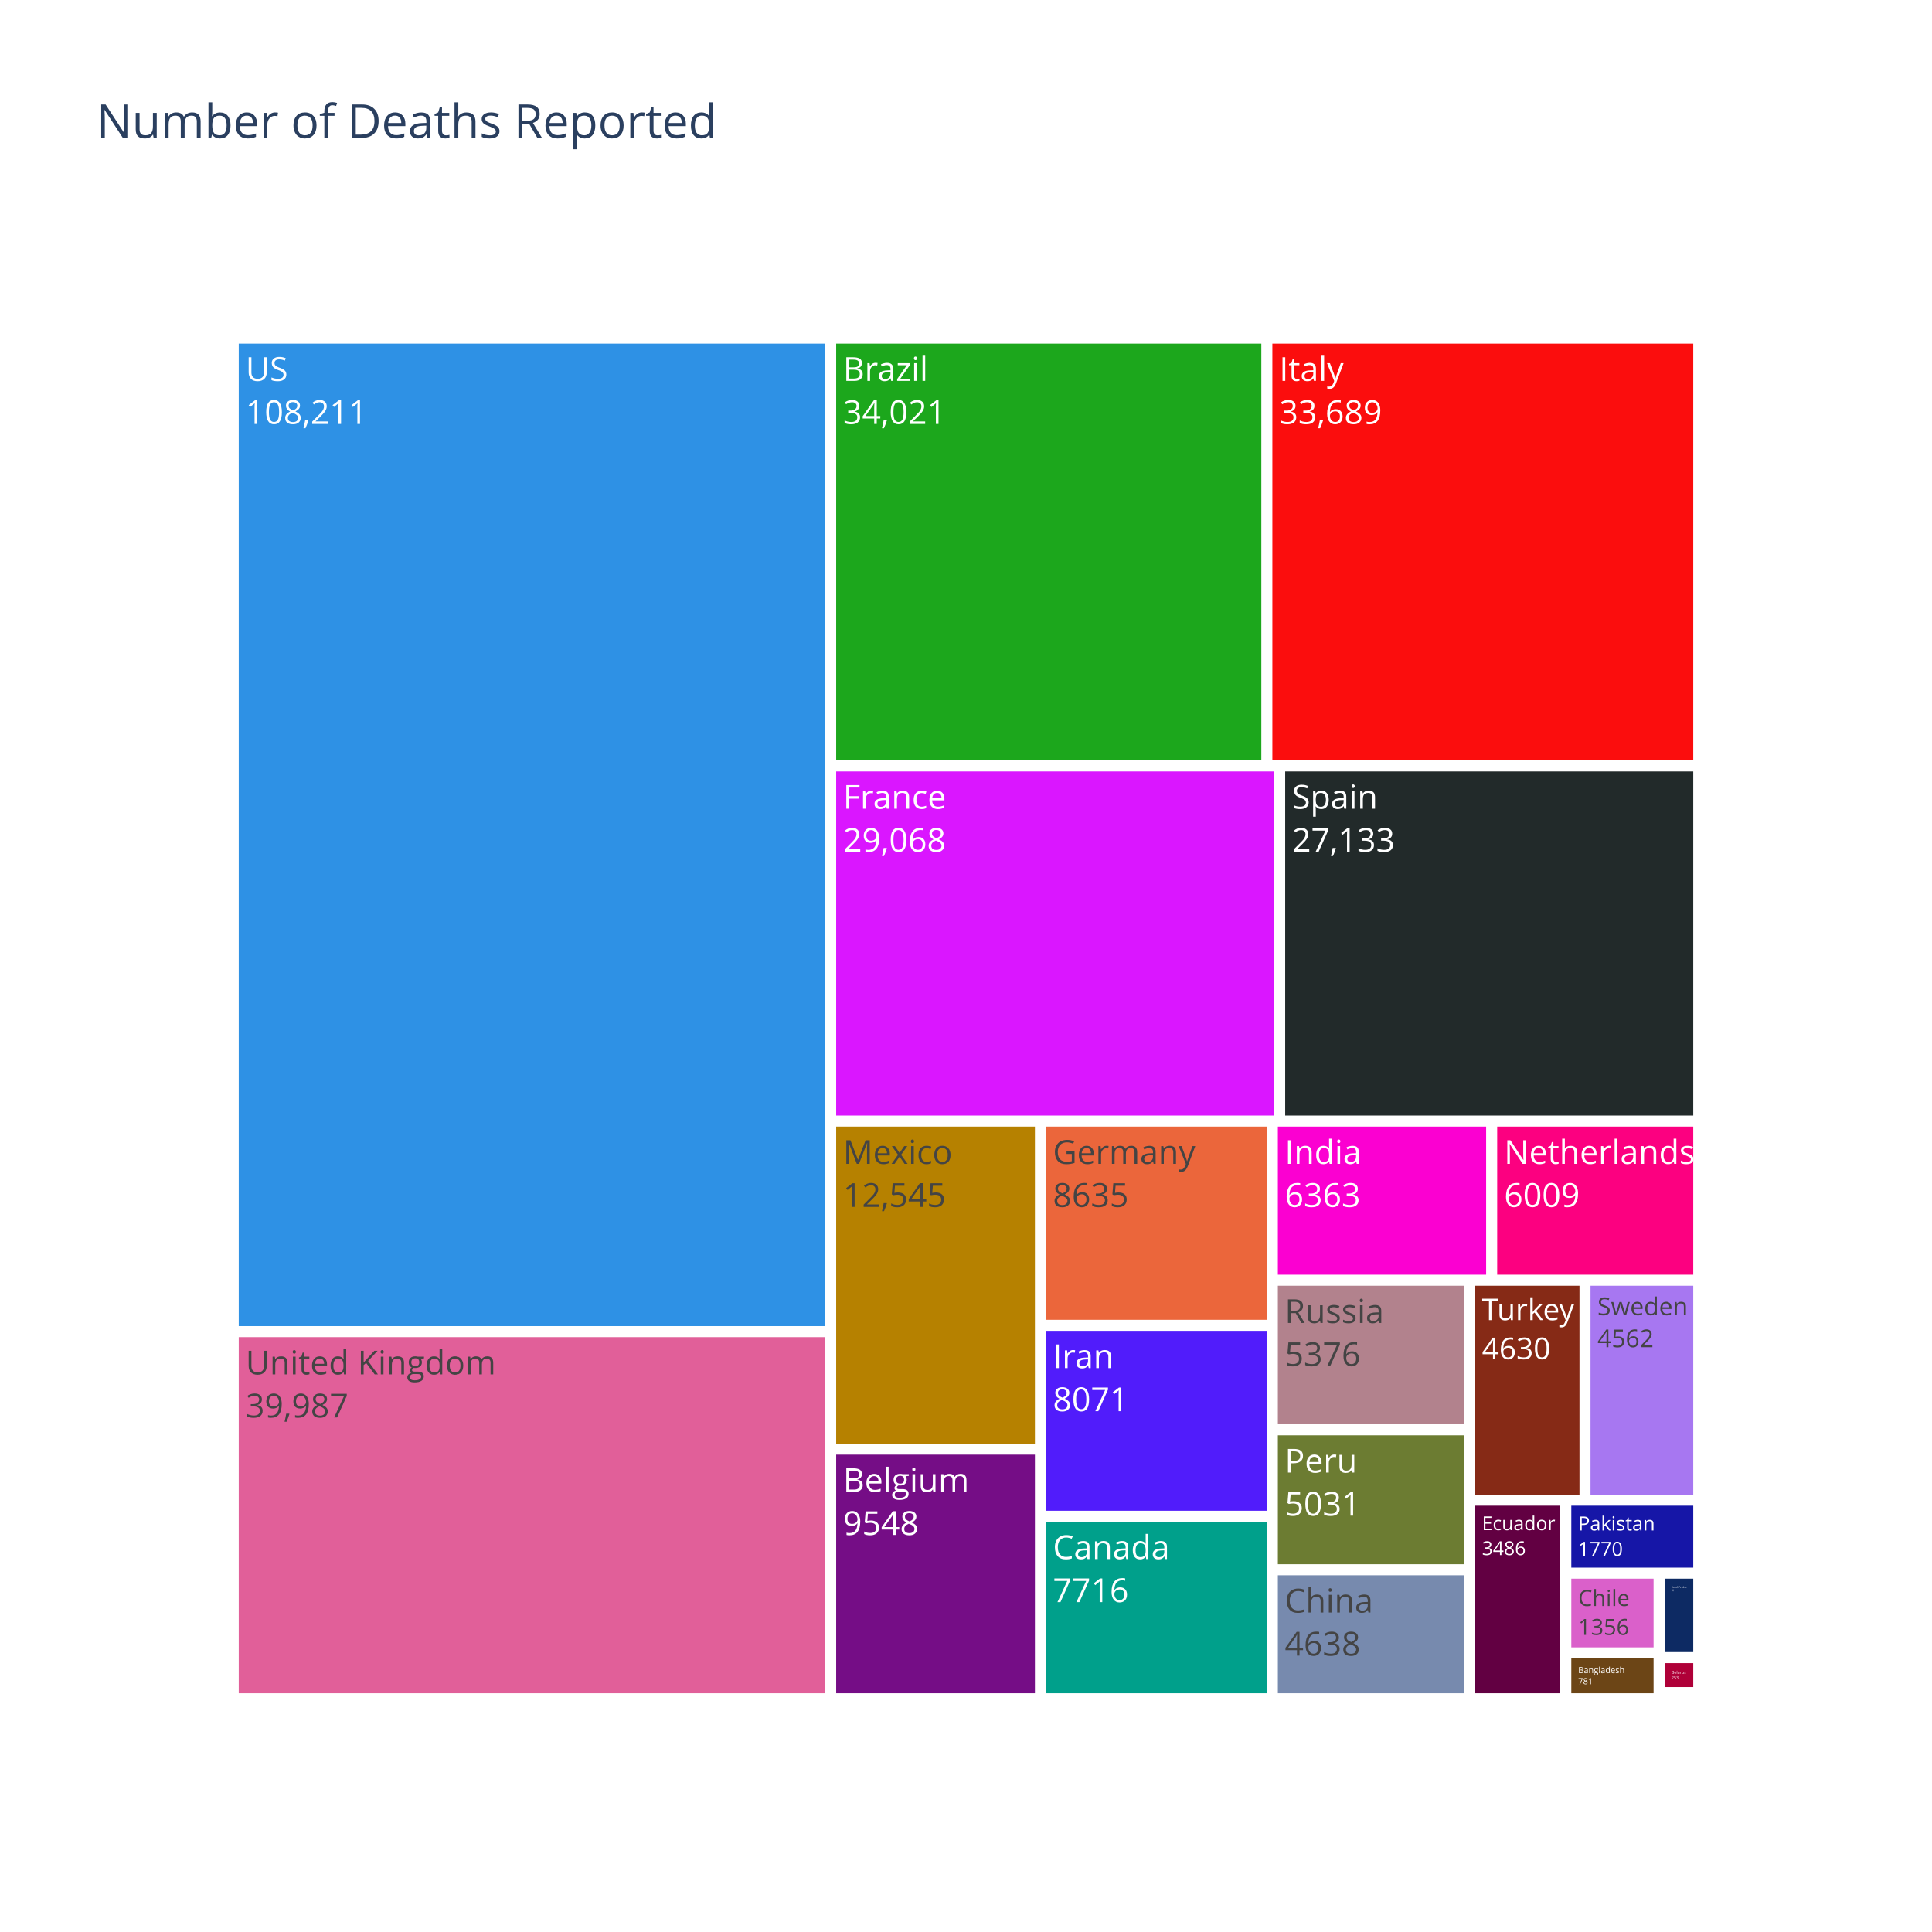
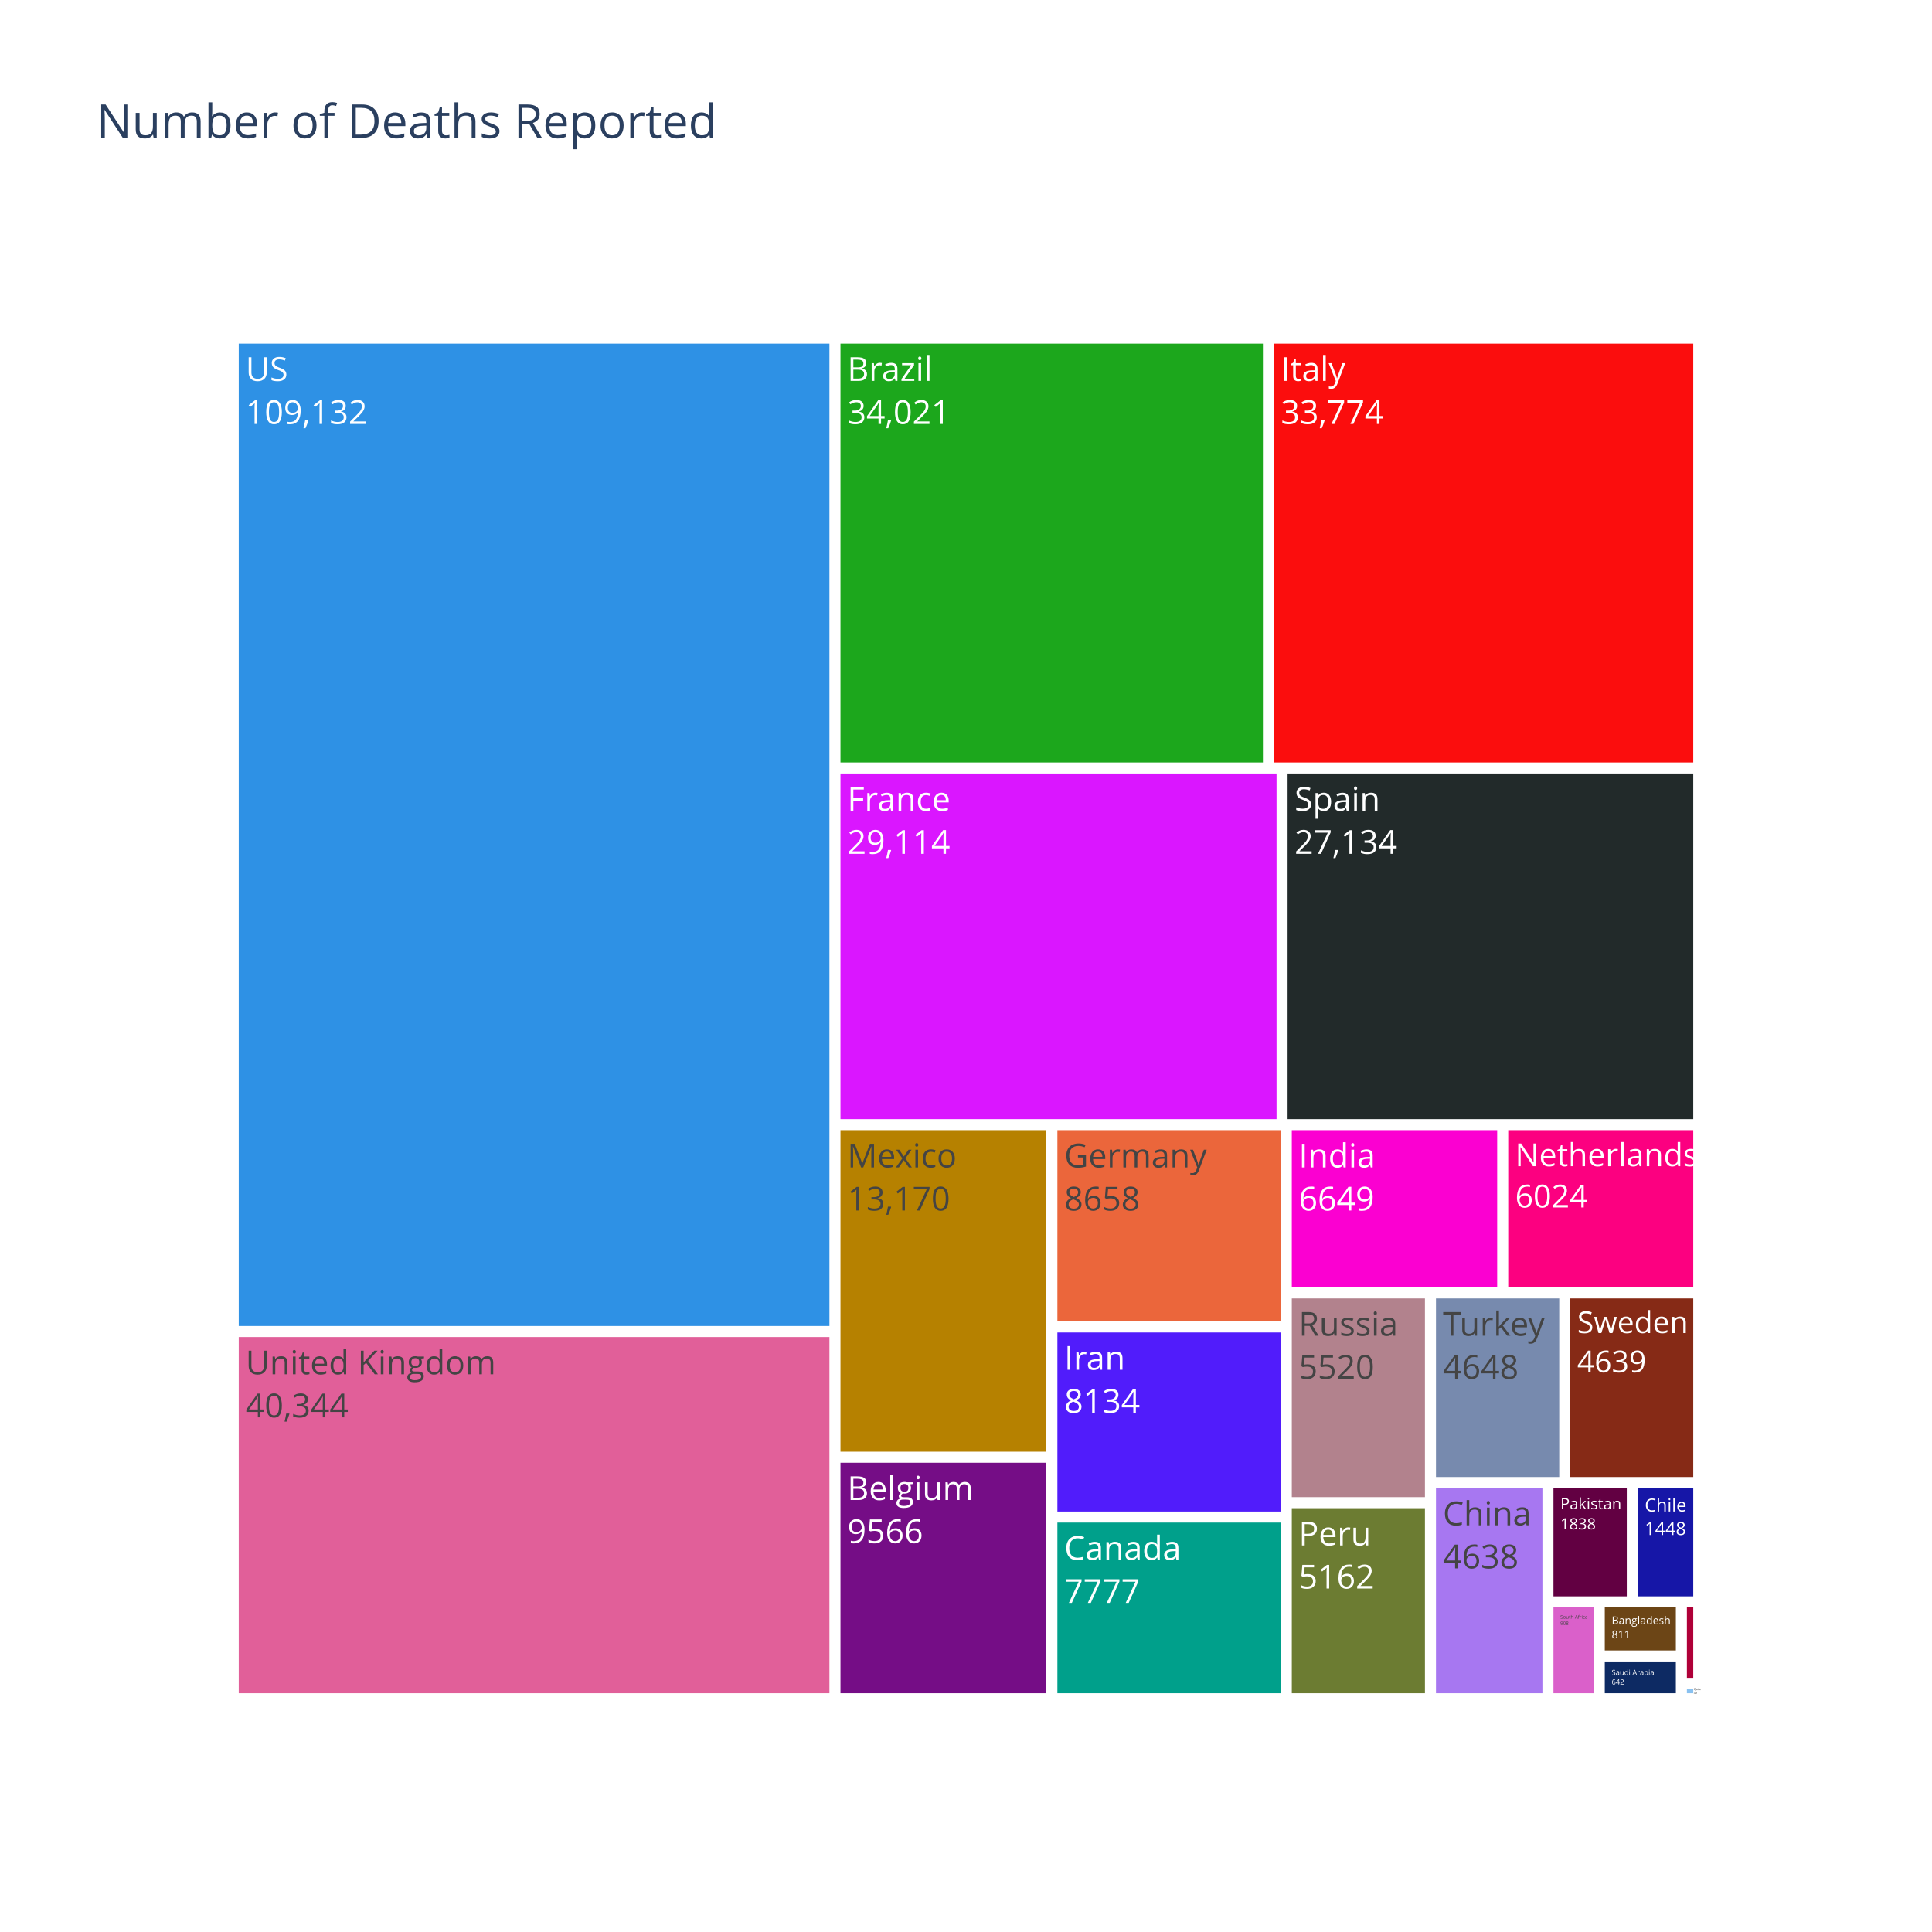
<svg xmlns="http://www.w3.org/2000/svg" class="main-svg" width="700" height="700" style="" viewBox="0 0 700 700">
  <rect x="0" y="0" width="700" height="700" style="fill: rgb(255, 255, 255); fill-opacity: 1;" />
-   <defs id="defs-8b23a5">
+   <defs id="defs-626f45">
    <g class="clips" />
    <g class="gradients" />
  </defs>
  <g class="bglayer" />
  <g class="layer-below">
    <g class="imagelayer" />
    <g class="shapelayer" />
  </g>
  <g class="cartesianlayer" />
  <g class="polarlayer" />
  <g class="ternarylayer" />
  <g class="geolayer" />
  <g class="funnelarealayer" />
  <g class="pielayer" />
  <g class="treemaplayer">
    <g class="trace treemap" style="opacity: 1;">
      <g class="slice cursor-pointer">
        <path class="surface" d="M80,100L620,100L620,620L80,620Z" style="pointer-events: all; stroke-width: 0; fill: rgb(0, 0, 0); fill-opacity: 0; stroke: rgb(0, 0, 0); stroke-opacity: 0; opacity: 0;" />
        <g class="slicetext">
          <text data-notex="1" class="slicetext" text-anchor="start" x="0" y="0" style="font-family: 'Open Sans', verdana, arial, sans-serif; font-size: 12px; fill: rgb(42, 63, 95); fill-opacity: 1; white-space: pre;" transform="translate(86,114)"> </text>
        </g>
      </g>
      <g class="slice cursor-pointer">
-         <path class="surface" d="M86,124L299.466,124L299.466,480.978L86,480.978Z" style="pointer-events: all; stroke-width: 1; fill: rgb(46, 145, 229); fill-opacity: 1; stroke: rgb(255, 255, 255); stroke-opacity: 1; opacity: 1;" />
+         <path class="surface" d="M86,124L301.019,124L301.019,480.938L86,480.938Z" style="pointer-events: all; stroke-width: 1; fill: rgb(46, 145, 229); fill-opacity: 1; stroke: rgb(255, 255, 255); stroke-opacity: 1; opacity: 1;" />
        <g class="slicetext">
          <text data-notex="1" class="slicetext" text-anchor="start" x="0" y="0" style="font-family: 'Open Sans', verdana, arial, sans-serif; font-size: 12px; fill: rgb(255, 255, 255); fill-opacity: 1; white-space: pre;" transform="translate(89,138)">
            <tspan class="line" dy="0em" x="0" y="0">US</tspan>
-             <tspan class="line" dy="1.3em" x="0" y="0">108,211</tspan>
-           </text>
-         </g>
-       </g>
-       <g class="slice cursor-pointer">
-         <path class="surface" d="M86,483.978L299.466,483.978L299.466,614L86,614Z" style="pointer-events: all; stroke-width: 1; fill: rgb(225, 95, 153); fill-opacity: 1; stroke: rgb(255, 255, 255); stroke-opacity: 1; opacity: 1;" />
-         <g class="slicetext">
-           <text data-notex="1" class="slicetext" text-anchor="start" x="0" y="0" style="font-family: 'Open Sans', verdana, arial, sans-serif; font-size: 12px; fill: rgb(68, 68, 68); fill-opacity: 1; white-space: pre;" transform="translate(89,497.978)">
+             <tspan class="line" dy="1.3em" x="0" y="0">109,132</tspan>
+           </text>
+         </g>
+       </g>
+       <g class="slice cursor-pointer">
+         <path class="surface" d="M86,483.938L301.019,483.938L301.019,614L86,614Z" style="pointer-events: all; stroke-width: 1; fill: rgb(225, 95, 153); fill-opacity: 1; stroke: rgb(255, 255, 255); stroke-opacity: 1; opacity: 1;" />
+         <g class="slicetext">
+           <text data-notex="1" class="slicetext" text-anchor="start" x="0" y="0" style="font-family: 'Open Sans', verdana, arial, sans-serif; font-size: 12px; fill: rgb(68, 68, 68); fill-opacity: 1; white-space: pre;" transform="translate(89,497.9379)">
            <tspan class="line" dy="0em" x="0" y="0">United Kingdom</tspan>
-             <tspan class="line" dy="1.3em" x="0" y="0">39,987</tspan>
-           </text>
-         </g>
-       </g>
-       <g class="slice cursor-pointer">
-         <path class="surface" d="M302.466,124L457.504,124L457.504,276.018L302.466,276.018Z" style="pointer-events: all; stroke-width: 1; fill: rgb(28, 167, 28); fill-opacity: 1; stroke: rgb(255, 255, 255); stroke-opacity: 1; opacity: 1;" />
-         <g class="slicetext">
-           <text data-notex="1" class="slicetext" text-anchor="start" x="0" y="0" style="font-family: 'Open Sans', verdana, arial, sans-serif; font-size: 12px; fill: rgb(255, 255, 255); fill-opacity: 1; white-space: pre;" transform="translate(305.4665,138)">
+             <tspan class="line" dy="1.3em" x="0" y="0">40,344</tspan>
+           </text>
+         </g>
+       </g>
+       <g class="slice cursor-pointer">
+         <path class="surface" d="M304.019,124L458.08,124L458.08,276.758L304.019,276.758Z" style="pointer-events: all; stroke-width: 1; fill: rgb(28, 167, 28); fill-opacity: 1; stroke: rgb(255, 255, 255); stroke-opacity: 1; opacity: 1;" />
+         <g class="slicetext">
+           <text data-notex="1" class="slicetext" text-anchor="start" x="0" y="0" style="font-family: 'Open Sans', verdana, arial, sans-serif; font-size: 12px; fill: rgb(255, 255, 255); fill-opacity: 1; white-space: pre;" transform="translate(307.0189,138)">
            <tspan class="line" dy="0em" x="0" y="0">Brazil</tspan>
            <tspan class="line" dy="1.3em" x="0" y="0">34,021</tspan>
          </text>
        </g>
      </g>
      <g class="slice cursor-pointer">
-         <path class="surface" d="M460.504,124L614,124L614,276.018L460.504,276.018Z" style="pointer-events: all; stroke-width: 1; fill: rgb(251, 13, 13); fill-opacity: 1; stroke: rgb(255, 255, 255); stroke-opacity: 1; opacity: 1;" />
-         <g class="slicetext">
-           <text data-notex="1" class="slicetext" text-anchor="start" x="0" y="0" style="font-family: 'Open Sans', verdana, arial, sans-serif; font-size: 12px; fill: rgb(255, 255, 255); fill-opacity: 1; white-space: pre;" transform="translate(463.5044,138)">
+         <path class="surface" d="M461.08,124L614,124L614,276.758L461.08,276.758Z" style="pointer-events: all; stroke-width: 1; fill: rgb(251, 13, 13); fill-opacity: 1; stroke: rgb(255, 255, 255); stroke-opacity: 1; opacity: 1;" />
+         <g class="slicetext">
+           <text data-notex="1" class="slicetext" text-anchor="start" x="0" y="0" style="font-family: 'Open Sans', verdana, arial, sans-serif; font-size: 12px; fill: rgb(255, 255, 255); fill-opacity: 1; white-space: pre;" transform="translate(464.0796,138)">
            <tspan class="line" dy="0em" x="0" y="0">Italy</tspan>
-             <tspan class="line" dy="1.3em" x="0" y="0">33,689</tspan>
-           </text>
-         </g>
-       </g>
-       <g class="slice cursor-pointer">
-         <path class="surface" d="M302.466,279.018L462.148,279.018L462.148,404.686L302.466,404.686Z" style="pointer-events: all; stroke-width: 1; fill: rgb(218, 22, 255); fill-opacity: 1; stroke: rgb(255, 255, 255); stroke-opacity: 1; opacity: 1;" />
-         <g class="slicetext">
-           <text data-notex="1" class="slicetext" text-anchor="start" x="0" y="0" style="font-family: 'Open Sans', verdana, arial, sans-serif; font-size: 12px; fill: rgb(255, 255, 255); fill-opacity: 1; white-space: pre;" transform="translate(305.4665,293.0176)">
+             <tspan class="line" dy="1.3em" x="0" y="0">33,774</tspan>
+           </text>
+         </g>
+       </g>
+       <g class="slice cursor-pointer">
+         <path class="surface" d="M304.019,279.758L463.018,279.758L463.018,405.986L304.019,405.986Z" style="pointer-events: all; stroke-width: 1; fill: rgb(218, 22, 255); fill-opacity: 1; stroke: rgb(255, 255, 255); stroke-opacity: 1; opacity: 1;" />
+         <g class="slicetext">
+           <text data-notex="1" class="slicetext" text-anchor="start" x="0" y="0" style="font-family: 'Open Sans', verdana, arial, sans-serif; font-size: 12px; fill: rgb(255, 255, 255); fill-opacity: 1; white-space: pre;" transform="translate(307.0189,293.7576)">
            <tspan class="line" dy="0em" x="0" y="0">France</tspan>
-             <tspan class="line" dy="1.3em" x="0" y="0">29,068</tspan>
-           </text>
-         </g>
-       </g>
-       <g class="slice cursor-pointer">
-         <path class="surface" d="M465.148,279.018L614,279.018L614,404.686L465.148,404.686Z" style="pointer-events: all; stroke-width: 1; fill: rgb(34, 42, 42); fill-opacity: 1; stroke: rgb(255, 255, 255); stroke-opacity: 1; opacity: 1;" />
-         <g class="slicetext">
-           <text data-notex="1" class="slicetext" text-anchor="start" x="0" y="0" style="font-family: 'Open Sans', verdana, arial, sans-serif; font-size: 12px; fill: rgb(255, 255, 255); fill-opacity: 1; white-space: pre;" transform="translate(468.1479,293.0176)">
+             <tspan class="line" dy="1.3em" x="0" y="0">29,114</tspan>
+           </text>
+         </g>
+       </g>
+       <g class="slice cursor-pointer">
+         <path class="surface" d="M466.018,279.758L614,279.758L614,405.986L466.018,405.986Z" style="pointer-events: all; stroke-width: 1; fill: rgb(34, 42, 42); fill-opacity: 1; stroke: rgb(255, 255, 255); stroke-opacity: 1; opacity: 1;" />
+         <g class="slicetext">
+           <text data-notex="1" class="slicetext" text-anchor="start" x="0" y="0" style="font-family: 'Open Sans', verdana, arial, sans-serif; font-size: 12px; fill: rgb(255, 255, 255); fill-opacity: 1; white-space: pre;" transform="translate(469.0181,293.7576)">
            <tspan class="line" dy="0em" x="0" y="0">Spain</tspan>
-             <tspan class="line" dy="1.3em" x="0" y="0">27,133</tspan>
-           </text>
-         </g>
-       </g>
-       <g class="slice cursor-pointer">
-         <path class="surface" d="M302.466,407.686L375.473,407.686L375.473,523.54L302.466,523.54Z" style="pointer-events: all; stroke-width: 1; fill: rgb(182, 129, 0); fill-opacity: 1; stroke: rgb(255, 255, 255); stroke-opacity: 1; opacity: 1;" />
-         <g class="slicetext">
-           <text data-notex="1" class="slicetext" text-anchor="start" x="0" y="0" style="font-family: 'Open Sans', verdana, arial, sans-serif; font-size: 12px; fill: rgb(68, 68, 68); fill-opacity: 1; white-space: pre;" transform="translate(305.4665,421.6861)">
+             <tspan class="line" dy="1.3em" x="0" y="0">27,134</tspan>
+           </text>
+         </g>
+       </g>
+       <g class="slice cursor-pointer">
+         <path class="surface" d="M304.019,408.986L379.613,408.986L379.613,526.48L304.019,526.48Z" style="pointer-events: all; stroke-width: 1; fill: rgb(182, 129, 0); fill-opacity: 1; stroke: rgb(255, 255, 255); stroke-opacity: 1; opacity: 1;" />
+         <g class="slicetext">
+           <text data-notex="1" class="slicetext" text-anchor="start" x="0" y="0" style="font-family: 'Open Sans', verdana, arial, sans-serif; font-size: 12px; fill: rgb(68, 68, 68); fill-opacity: 1; white-space: pre;" transform="translate(307.0189,422.9862)">
            <tspan class="line" dy="0em" x="0" y="0">Mexico</tspan>
-             <tspan class="line" dy="1.3em" x="0" y="0">12,545</tspan>
-           </text>
-         </g>
-       </g>
-       <g class="slice cursor-pointer">
-         <path class="surface" d="M302.466,526.54L375.473,526.54L375.473,614L302.466,614Z" style="pointer-events: all; stroke-width: 1; fill: rgb(117, 13, 134); fill-opacity: 1; stroke: rgb(255, 255, 255); stroke-opacity: 1; opacity: 1;" />
-         <g class="slicetext">
-           <text data-notex="1" class="slicetext" text-anchor="start" x="0" y="0" style="font-family: 'Open Sans', verdana, arial, sans-serif; font-size: 12px; fill: rgb(255, 255, 255); fill-opacity: 1; white-space: pre;" transform="translate(305.4665,540.5402)">
+             <tspan class="line" dy="1.3em" x="0" y="0">13,170</tspan>
+           </text>
+         </g>
+       </g>
+       <g class="slice cursor-pointer">
+         <path class="surface" d="M304.019,529.48L379.613,529.48L379.613,614L304.019,614Z" style="pointer-events: all; stroke-width: 1; fill: rgb(117, 13, 134); fill-opacity: 1; stroke: rgb(255, 255, 255); stroke-opacity: 1; opacity: 1;" />
+         <g class="slicetext">
+           <text data-notex="1" class="slicetext" text-anchor="start" x="0" y="0" style="font-family: 'Open Sans', verdana, arial, sans-serif; font-size: 12px; fill: rgb(255, 255, 255); fill-opacity: 1; white-space: pre;" transform="translate(307.0189,543.4798)">
            <tspan class="line" dy="0em" x="0" y="0">Belgium</tspan>
-             <tspan class="line" dy="1.3em" x="0" y="0">9548</tspan>
-           </text>
-         </g>
-       </g>
-       <g class="slice cursor-pointer">
-         <path class="surface" d="M378.473,407.686L459.492,407.686L459.492,478.694L378.473,478.694Z" style="pointer-events: all; stroke-width: 1; fill: rgb(235, 102, 59); fill-opacity: 1; stroke: rgb(255, 255, 255); stroke-opacity: 1; opacity: 1;" />
-         <g class="slicetext">
-           <text data-notex="1" class="slicetext" text-anchor="start" x="0" y="0" style="font-family: 'Open Sans', verdana, arial, sans-serif; font-size: 12px; fill: rgb(68, 68, 68); fill-opacity: 1; white-space: pre;" transform="translate(381.4732,421.6861)">
+             <tspan class="line" dy="1.3em" x="0" y="0">9566</tspan>
+           </text>
+         </g>
+       </g>
+       <g class="slice cursor-pointer">
+         <path class="surface" d="M382.613,408.986L464.544,408.986L464.544,479.289L382.613,479.289Z" style="pointer-events: all; stroke-width: 1; fill: rgb(235, 102, 59); fill-opacity: 1; stroke: rgb(255, 255, 255); stroke-opacity: 1; opacity: 1;" />
+         <g class="slicetext">
+           <text data-notex="1" class="slicetext" text-anchor="start" x="0" y="0" style="font-family: 'Open Sans', verdana, arial, sans-serif; font-size: 12px; fill: rgb(68, 68, 68); fill-opacity: 1; white-space: pre;" transform="translate(385.6133,422.9862)">
            <tspan class="line" dy="0em" x="0" y="0">Germany</tspan>
-             <tspan class="line" dy="1.3em" x="0" y="0">8635</tspan>
-           </text>
-         </g>
-       </g>
-       <g class="slice cursor-pointer">
-         <path class="surface" d="M378.473,481.694L459.492,481.694L459.492,547.868L378.473,547.868Z" style="pointer-events: all; stroke-width: 1; fill: rgb(81, 28, 251); fill-opacity: 1; stroke: rgb(255, 255, 255); stroke-opacity: 1; opacity: 1;" />
-         <g class="slicetext">
-           <text data-notex="1" class="slicetext" text-anchor="start" x="0" y="0" style="font-family: 'Open Sans', verdana, arial, sans-serif; font-size: 12px; fill: rgb(255, 255, 255); fill-opacity: 1; white-space: pre;" transform="translate(381.4732,495.6942)">
+             <tspan class="line" dy="1.3em" x="0" y="0">8658</tspan>
+           </text>
+         </g>
+       </g>
+       <g class="slice cursor-pointer">
+         <path class="surface" d="M382.613,482.289L464.544,482.289L464.544,548.156L382.613,548.156Z" style="pointer-events: all; stroke-width: 1; fill: rgb(81, 28, 251); fill-opacity: 1; stroke: rgb(255, 255, 255); stroke-opacity: 1; opacity: 1;" />
+         <g class="slicetext">
+           <text data-notex="1" class="slicetext" text-anchor="start" x="0" y="0" style="font-family: 'Open Sans', verdana, arial, sans-serif; font-size: 12px; fill: rgb(255, 255, 255); fill-opacity: 1; white-space: pre;" transform="translate(385.6133,496.2893)">
            <tspan class="line" dy="0em" x="0" y="0">Iran</tspan>
-             <tspan class="line" dy="1.3em" x="0" y="0">8071</tspan>
-           </text>
-         </g>
-       </g>
-       <g class="slice cursor-pointer">
-         <path class="surface" d="M378.473,550.868L459.492,550.868L459.492,614L378.473,614Z" style="pointer-events: all; stroke-width: 1; fill: rgb(0, 160, 139); fill-opacity: 1; stroke: rgb(255, 255, 255); stroke-opacity: 1; opacity: 1;" />
-         <g class="slicetext">
-           <text data-notex="1" class="slicetext" text-anchor="start" x="0" y="0" style="font-family: 'Open Sans', verdana, arial, sans-serif; font-size: 12px; fill: rgb(255, 255, 255); fill-opacity: 1; white-space: pre;" transform="translate(381.4732,564.8684)">
+             <tspan class="line" dy="1.3em" x="0" y="0">8134</tspan>
+           </text>
+         </g>
+       </g>
+       <g class="slice cursor-pointer">
+         <path class="surface" d="M382.613,551.156L464.544,551.156L464.544,614L382.613,614Z" style="pointer-events: all; stroke-width: 1; fill: rgb(0, 160, 139); fill-opacity: 1; stroke: rgb(255, 255, 255); stroke-opacity: 1; opacity: 1;" />
+         <g class="slicetext">
+           <text data-notex="1" class="slicetext" text-anchor="start" x="0" y="0" style="font-family: 'Open Sans', verdana, arial, sans-serif; font-size: 12px; fill: rgb(255, 255, 255); fill-opacity: 1; white-space: pre;" transform="translate(385.6133,565.1559)">
            <tspan class="line" dy="0em" x="0" y="0">Canada</tspan>
-             <tspan class="line" dy="1.3em" x="0" y="0">7716</tspan>
-           </text>
-         </g>
-       </g>
-       <g class="slice cursor-pointer">
-         <path class="surface" d="M462.492,407.686L538.957,407.686L538.957,462.348L462.492,462.348Z" style="pointer-events: all; stroke-width: 1; fill: rgb(251, 0, 209); fill-opacity: 1; stroke: rgb(255, 255, 255); stroke-opacity: 1; opacity: 1;" />
-         <g class="slicetext">
-           <text data-notex="1" class="slicetext" text-anchor="start" x="0" y="0" style="font-family: 'Open Sans', verdana, arial, sans-serif; font-size: 12px; fill: rgb(255, 255, 255); fill-opacity: 1; white-space: pre;" transform="translate(465.4924,421.6861)">
+             <tspan class="line" dy="1.3em" x="0" y="0">7777</tspan>
+           </text>
+         </g>
+       </g>
+       <g class="slice cursor-pointer">
+         <path class="surface" d="M467.544,408.986L542.957,408.986L542.957,466.959L467.544,466.959Z" style="pointer-events: all; stroke-width: 1; fill: rgb(251, 0, 209); fill-opacity: 1; stroke: rgb(255, 255, 255); stroke-opacity: 1; opacity: 1;" />
+         <g class="slicetext">
+           <text data-notex="1" class="slicetext" text-anchor="start" x="0" y="0" style="font-family: 'Open Sans', verdana, arial, sans-serif; font-size: 12px; fill: rgb(255, 255, 255); fill-opacity: 1; white-space: pre;" transform="translate(470.5441,422.9862)">
            <tspan class="line" dy="0em" x="0" y="0">India</tspan>
-             <tspan class="line" dy="1.3em" x="0" y="0">6363</tspan>
-           </text>
-         </g>
-       </g>
-       <g class="slice cursor-pointer">
-         <path class="surface" d="M541.957,407.686L614,407.686L614,462.348L541.957,462.348Z" style="pointer-events: all; stroke-width: 1; fill: rgb(252, 0, 128); fill-opacity: 1; stroke: rgb(255, 255, 255); stroke-opacity: 1; opacity: 1;" />
-         <g class="slicetext">
-           <text data-notex="1" class="slicetext" text-anchor="start" x="0" y="0" style="font-family: 'Open Sans', verdana, arial, sans-serif; font-size: 12px; fill: rgb(255, 255, 255); fill-opacity: 1; white-space: pre;" transform="translate(544.9566,421.6861)">
+             <tspan class="line" dy="1.3em" x="0" y="0">6649</tspan>
+           </text>
+         </g>
+       </g>
+       <g class="slice cursor-pointer">
+         <path class="surface" d="M545.957,408.986L614,408.986L614,466.959L545.957,466.959Z" style="pointer-events: all; stroke-width: 1; fill: rgb(252, 0, 128); fill-opacity: 1; stroke: rgb(255, 255, 255); stroke-opacity: 1; opacity: 1;" />
+         <g class="slicetext">
+           <text data-notex="1" class="slicetext" text-anchor="start" x="0" y="0" style="font-family: 'Open Sans', verdana, arial, sans-serif; font-size: 12px; fill: rgb(255, 255, 255); fill-opacity: 1; white-space: pre;" transform="translate(548.9574,422.5314)scale(0.9586488)">
            <tspan class="line" dy="0em" x="0" y="0">Netherlands</tspan>
-             <tspan class="line" dy="1.3em" x="0" y="0">6009</tspan>
-           </text>
-         </g>
-       </g>
-       <g class="slice cursor-pointer">
-         <path class="surface" d="M462.492,465.348L530.932,465.348L530.932,516.537L462.492,516.537Z" style="pointer-events: all; stroke-width: 1; fill: rgb(178, 130, 141); fill-opacity: 1; stroke: rgb(255, 255, 255); stroke-opacity: 1; opacity: 1;" />
-         <g class="slicetext">
-           <text data-notex="1" class="slicetext" text-anchor="start" x="0" y="0" style="font-family: 'Open Sans', verdana, arial, sans-serif; font-size: 12px; fill: rgb(68, 68, 68); fill-opacity: 1; white-space: pre;" transform="translate(465.4924,479.3475)">
+             <tspan class="line" dy="1.3em" x="0" y="0">6024</tspan>
+           </text>
+         </g>
+       </g>
+       <g class="slice cursor-pointer">
+         <path class="surface" d="M467.544,469.959L516.782,469.959L516.782,542.943L467.544,542.943Z" style="pointer-events: all; stroke-width: 1; fill: rgb(178, 130, 141); fill-opacity: 1; stroke: rgb(255, 255, 255); stroke-opacity: 1; opacity: 1;" />
+         <g class="slicetext">
+           <text data-notex="1" class="slicetext" text-anchor="start" x="0" y="0" style="font-family: 'Open Sans', verdana, arial, sans-serif; font-size: 12px; fill: rgb(68, 68, 68); fill-opacity: 1; white-space: pre;" transform="translate(470.5441,483.959)">
            <tspan class="line" dy="0em" x="0" y="0">Russia</tspan>
-             <tspan class="line" dy="1.3em" x="0" y="0">5376</tspan>
-           </text>
-         </g>
-       </g>
-       <g class="slice cursor-pointer">
-         <path class="surface" d="M462.492,519.537L530.932,519.537L530.932,567.249L462.492,567.249Z" style="pointer-events: all; stroke-width: 1; fill: rgb(108, 124, 50); fill-opacity: 1; stroke: rgb(255, 255, 255); stroke-opacity: 1; opacity: 1;" />
-         <g class="slicetext">
-           <text data-notex="1" class="slicetext" text-anchor="start" x="0" y="0" style="font-family: 'Open Sans', verdana, arial, sans-serif; font-size: 12px; fill: rgb(255, 255, 255); fill-opacity: 1; white-space: pre;" transform="translate(465.4924,533.5372)">
+             <tspan class="line" dy="1.3em" x="0" y="0">5520</tspan>
+           </text>
+         </g>
+       </g>
+       <g class="slice cursor-pointer">
+         <path class="surface" d="M467.544,545.943L516.782,545.943L516.782,614L467.544,614Z" style="pointer-events: all; stroke-width: 1; fill: rgb(108, 124, 50); fill-opacity: 1; stroke: rgb(255, 255, 255); stroke-opacity: 1; opacity: 1;" />
+         <g class="slicetext">
+           <text data-notex="1" class="slicetext" text-anchor="start" x="0" y="0" style="font-family: 'Open Sans', verdana, arial, sans-serif; font-size: 12px; fill: rgb(255, 255, 255); fill-opacity: 1; white-space: pre;" transform="translate(470.5441,559.9435)">
            <tspan class="line" dy="0em" x="0" y="0">Peru</tspan>
-             <tspan class="line" dy="1.3em" x="0" y="0">5031</tspan>
-           </text>
-         </g>
-       </g>
-       <g class="slice cursor-pointer">
-         <path class="surface" d="M462.492,570.249L530.932,570.249L530.932,614L462.492,614Z" style="pointer-events: all; stroke-width: 1; fill: rgb(119, 138, 174); fill-opacity: 1; stroke: rgb(255, 255, 255); stroke-opacity: 1; opacity: 1;" />
-         <g class="slicetext">
-           <text data-notex="1" class="slicetext" text-anchor="start" x="0" y="0" style="font-family: 'Open Sans', verdana, arial, sans-serif; font-size: 12px; fill: rgb(68, 68, 68); fill-opacity: 1; white-space: pre;" transform="translate(465.4924,584.2493)">
+             <tspan class="line" dy="1.3em" x="0" y="0">5162</tspan>
+           </text>
+         </g>
+       </g>
+       <g class="slice cursor-pointer">
+         <path class="surface" d="M519.782,469.959L565.438,469.959L565.438,535.65L519.782,535.65Z" style="pointer-events: all; stroke-width: 1; fill: rgb(119, 138, 174); fill-opacity: 1; stroke: rgb(255, 255, 255); stroke-opacity: 1; opacity: 1;" />
+         <g class="slicetext">
+           <text data-notex="1" class="slicetext" text-anchor="start" x="0" y="0" style="font-family: 'Open Sans', verdana, arial, sans-serif; font-size: 12px; fill: rgb(68, 68, 68); fill-opacity: 1; white-space: pre;" transform="translate(522.7818,483.959)">
+             <tspan class="line" dy="0em" x="0" y="0">Turkey</tspan>
+             <tspan class="line" dy="1.3em" x="0" y="0">4648</tspan>
+           </text>
+         </g>
+       </g>
+       <g class="slice cursor-pointer">
+         <path class="surface" d="M568.438,469.959L614,469.959L614,535.65L568.438,535.65Z" style="pointer-events: all; stroke-width: 1; fill: rgb(134, 42, 22); fill-opacity: 1; stroke: rgb(255, 255, 255); stroke-opacity: 1; opacity: 1;" />
+         <g class="slicetext">
+           <text data-notex="1" class="slicetext" text-anchor="start" x="0" y="0" style="font-family: 'Open Sans', verdana, arial, sans-serif; font-size: 12px; fill: rgb(255, 255, 255); fill-opacity: 1; white-space: pre;" transform="translate(571.438,482.992)scale(0.9120922)">
+             <tspan class="line" dy="0em" x="0" y="0">Sweden</tspan>
+             <tspan class="line" dy="1.3em" x="0" y="0">4639</tspan>
+           </text>
+         </g>
+       </g>
+       <g class="slice cursor-pointer">
+         <path class="surface" d="M519.782,538.65L559.347,538.65L559.347,614L519.782,614Z" style="pointer-events: all; stroke-width: 1; fill: rgb(167, 119, 241); fill-opacity: 1; stroke: rgb(255, 255, 255); stroke-opacity: 1; opacity: 1;" />
+         <g class="slicetext">
+           <text data-notex="1" class="slicetext" text-anchor="start" x="0" y="0" style="font-family: 'Open Sans', verdana, arial, sans-serif; font-size: 12px; fill: rgb(68, 68, 68); fill-opacity: 1; white-space: pre;" transform="translate(522.7818,552.6496)">
            <tspan class="line" dy="0em" x="0" y="0">China</tspan>
            <tspan class="line" dy="1.3em" x="0" y="0">4638</tspan>
          </text>
        </g>
      </g>
      <g class="slice cursor-pointer">
-         <path class="surface" d="M533.932,465.348L572.773,465.348L572.773,542.031L533.932,542.031Z" style="pointer-events: all; stroke-width: 1; fill: rgb(134, 42, 22); fill-opacity: 1; stroke: rgb(255, 255, 255); stroke-opacity: 1; opacity: 1;" />
-         <g class="slicetext">
-           <text data-notex="1" class="slicetext" text-anchor="start" x="0" y="0" style="font-family: 'Open Sans', verdana, arial, sans-serif; font-size: 12px; fill: rgb(255, 255, 255); fill-opacity: 1; white-space: pre;" transform="translate(536.9318,478.3175)scale(0.9063594)">
-             <tspan class="line" dy="0em" x="0" y="0">Turkey</tspan>
-             <tspan class="line" dy="1.3em" x="0" y="0">4630</tspan>
-           </text>
-         </g>
-       </g>
-       <g class="slice cursor-pointer">
-         <path class="surface" d="M575.773,465.348L614,465.348L614,542.031L575.773,542.031Z" style="pointer-events: all; stroke-width: 1; fill: rgb(167, 119, 241); fill-opacity: 1; stroke: rgb(255, 255, 255); stroke-opacity: 1; opacity: 1;" />
-         <g class="slicetext">
-           <text data-notex="1" class="slicetext" text-anchor="start" x="0" y="0" style="font-family: 'Open Sans', verdana, arial, sans-serif; font-size: 12px; fill: rgb(68, 68, 68); fill-opacity: 1; white-space: pre;" transform="translate(578.7732,476.5203)scale(0.7429821)">
-             <tspan class="line" dy="0em" x="0" y="0">Sweden</tspan>
-             <tspan class="line" dy="1.3em" x="0" y="0">4562</tspan>
-           </text>
-         </g>
-       </g>
-       <g class="slice cursor-pointer">
-         <path class="surface" d="M533.932,545.031L565.812,545.031L565.812,614L533.932,614Z" style="pointer-events: all; stroke-width: 1; fill: rgb(98, 0, 66); fill-opacity: 1; stroke: rgb(255, 255, 255); stroke-opacity: 1; opacity: 1;" />
-         <g class="slicetext">
-           <text data-notex="1" class="slicetext" text-anchor="start" x="0" y="0" style="font-family: 'Open Sans', verdana, arial, sans-serif; font-size: 12px; fill: rgb(255, 255, 255); fill-opacity: 1; white-space: pre;" transform="translate(536.9318,554.3997)scale(0.5789359)">
-             <tspan class="line" dy="0em" x="0" y="0">Ecuador</tspan>
-             <tspan class="line" dy="1.3em" x="0" y="0">3486</tspan>
-           </text>
-         </g>
-       </g>
-       <g class="slice cursor-pointer">
-         <path class="surface" d="M568.812,545.031L614,545.031L614,568.482L568.812,568.482Z" style="pointer-events: all; stroke-width: 1; fill: rgb(22, 22, 167); fill-opacity: 1; stroke: rgb(255, 255, 255); stroke-opacity: 1; opacity: 1;" />
-         <g class="slicetext">
-           <text data-notex="1" class="slicetext" text-anchor="start" x="0" y="0" style="font-family: 'Open Sans', verdana, arial, sans-serif; font-size: 12px; fill: rgb(255, 255, 255); fill-opacity: 1; white-space: pre;" transform="translate(571.812,554.5142)scale(0.589349)">
+         <path class="surface" d="M562.347,538.65L589.917,538.65L589.917,578.884L562.347,578.884Z" style="pointer-events: all; stroke-width: 1; fill: rgb(98, 0, 66); fill-opacity: 1; stroke: rgb(255, 255, 255); stroke-opacity: 1; opacity: 1;" />
+         <g class="slicetext">
+           <text data-notex="1" class="slicetext" text-anchor="start" x="0" y="0" style="font-family: 'Open Sans', verdana, arial, sans-serif; font-size: 12px; fill: rgb(255, 255, 255); fill-opacity: 1; white-space: pre;" transform="translate(565.3474,546.8041)scale(0.4685839)">
            <tspan class="line" dy="0em" x="0" y="0">Pakistan</tspan>
-             <tspan class="line" dy="1.3em" x="0" y="0">1770</tspan>
-           </text>
-         </g>
-       </g>
-       <g class="slice cursor-pointer">
-         <path class="surface" d="M568.812,571.482L599.62,571.482L599.62,597.365L568.812,597.365Z" style="pointer-events: all; stroke-width: 1; fill: rgb(218, 96, 202); fill-opacity: 1; stroke: rgb(255, 255, 255); stroke-opacity: 1; opacity: 1;" />
-         <g class="slicetext">
-           <text data-notex="1" class="slicetext" text-anchor="start" x="0" y="0" style="font-family: 'Open Sans', verdana, arial, sans-serif; font-size: 12px; fill: rgb(68, 68, 68); fill-opacity: 1; white-space: pre;" transform="translate(571.812,581.8682)scale(0.6715088)">
+             <tspan class="line" dy="1.3em" x="0" y="0">1838</tspan>
+           </text>
+         </g>
+       </g>
+       <g class="slice cursor-pointer">
+         <path class="surface" d="M592.917,538.65L614,538.65L614,578.884L592.917,578.884Z" style="pointer-events: all; stroke-width: 1; fill: rgb(22, 22, 167); fill-opacity: 1; stroke: rgb(255, 255, 255); stroke-opacity: 1; opacity: 1;" />
+         <g class="slicetext">
+           <text data-notex="1" class="slicetext" text-anchor="start" x="0" y="0" style="font-family: 'Open Sans', verdana, arial, sans-serif; font-size: 12px; fill: rgb(255, 255, 255); fill-opacity: 1; white-space: pre;" transform="translate(595.917,547.6454)scale(0.5450678)">
            <tspan class="line" dy="0em" x="0" y="0">Chile</tspan>
-             <tspan class="line" dy="1.3em" x="0" y="0">1356</tspan>
-           </text>
-         </g>
-       </g>
-       <g class="slice cursor-pointer">
-         <path class="surface" d="M568.812,600.365L599.62,600.365L599.62,614L568.812,614Z" style="pointer-events: all; stroke-width: 1; fill: rgb(108, 69, 22); fill-opacity: 1; stroke: rgb(255, 255, 255); stroke-opacity: 1; opacity: 1;" />
-         <g class="slicetext">
-           <text data-notex="1" class="slicetext" text-anchor="start" x="0" y="0" style="font-family: 'Open Sans', verdana, arial, sans-serif; font-size: 12px; fill: rgb(255, 255, 255); fill-opacity: 1; white-space: pre;" transform="translate(571.812,606.2012)scale(0.2578707)">
+             <tspan class="line" dy="1.3em" x="0" y="0">1448</tspan>
+           </text>
+         </g>
+       </g>
+       <g class="slice cursor-pointer">
+         <path class="surface" d="M562.347,581.884L577.94,581.884L577.94,614L562.347,614Z" style="pointer-events: all; stroke-width: 1; fill: rgb(218, 96, 202); fill-opacity: 1; stroke: rgb(255, 255, 255); stroke-opacity: 1; opacity: 1;" />
+         <g class="slicetext">
+           <text data-notex="1" class="slicetext" text-anchor="start" x="0" y="0" style="font-family: 'Open Sans', verdana, arial, sans-serif; font-size: 12px; fill: rgb(68, 68, 68); fill-opacity: 1; white-space: pre;" transform="translate(565.3474,586.4898)scale(0.1460041)">
+             <tspan class="line" dy="0em" x="0" y="0">South Africa</tspan>
+             <tspan class="line" dy="1.3em" x="0" y="0">908</tspan>
+           </text>
+         </g>
+       </g>
+       <g class="slice cursor-pointer">
+         <path class="surface" d="M580.94,581.884L607.693,581.884L607.693,598.484L580.94,598.484Z" style="pointer-events: all; stroke-width: 1; fill: rgb(108, 69, 22); fill-opacity: 1; stroke: rgb(255, 255, 255); stroke-opacity: 1; opacity: 1;" />
+         <g class="slicetext">
+           <text data-notex="1" class="slicetext" text-anchor="start" x="0" y="0" style="font-family: 'Open Sans', verdana, arial, sans-serif; font-size: 12px; fill: rgb(255, 255, 255); fill-opacity: 1; white-space: pre;" transform="translate(583.9404,588.4849)scale(0.3273792)">
            <tspan class="line" dy="0em" x="0" y="0">Bangladesh</tspan>
-             <tspan class="line" dy="1.3em" x="0" y="0">781</tspan>
-           </text>
-         </g>
-       </g>
-       <g class="slice cursor-pointer">
-         <path class="surface" d="M602.62,571.482L614,571.482L614,599.078L602.62,599.078Z" style="pointer-events: all; stroke-width: 1; fill: rgb(13, 42, 99); fill-opacity: 1; stroke: rgb(255, 255, 255); stroke-opacity: 1; opacity: 1;" />
-         <g class="slicetext">
-           <text data-notex="1" class="slicetext" text-anchor="start" x="0" y="0" style="font-family: 'Open Sans', verdana, arial, sans-serif; font-size: 12px; fill: rgb(255, 255, 255); fill-opacity: 1; white-space: pre;" transform="translate(605.6195,575.3388)scale(0.07792466)">
+             <tspan class="line" dy="1.3em" x="0" y="0">811</tspan>
+           </text>
+         </g>
+       </g>
+       <g class="slice cursor-pointer">
+         <path class="surface" d="M580.94,601.484L607.693,601.484L607.693,614L580.94,614Z" style="pointer-events: all; stroke-width: 1; fill: rgb(13, 42, 99); fill-opacity: 1; stroke: rgb(255, 255, 255); stroke-opacity: 1; opacity: 1;" />
+         <g class="slicetext">
+           <text data-notex="1" class="slicetext" text-anchor="start" x="0" y="0" style="font-family: 'Open Sans', verdana, arial, sans-serif; font-size: 12px; fill: rgb(255, 255, 255); fill-opacity: 1; white-space: pre;" transform="translate(583.9404,606.9048)scale(0.2200624)">
            <tspan class="line" dy="0em" x="0" y="0">Saudi Arabia</tspan>
-             <tspan class="line" dy="1.3em" x="0" y="0">611</tspan>
-           </text>
-         </g>
-       </g>
-       <g class="slice cursor-pointer">
-         <path class="surface" d="M602.62,602.078L614,602.078L614,611.747L602.62,611.747Z" style="pointer-events: all; stroke-width: 1; fill: rgb(175, 0, 56); fill-opacity: 1; stroke: rgb(255, 255, 255); stroke-opacity: 1; opacity: 1;" />
-         <g class="slicetext">
-           <text data-notex="1" class="slicetext" text-anchor="start" x="0" y="0" style="font-family: 'Open Sans', verdana, arial, sans-serif; font-size: 12px; fill: rgb(255, 255, 255); fill-opacity: 1; white-space: pre;" transform="translate(605.6195,606.4407)scale(0.1239142)">
+             <tspan class="line" dy="1.3em" x="0" y="0">642</tspan>
+           </text>
+         </g>
+       </g>
+       <g class="slice cursor-pointer">
+         <path class="surface" d="M610.693,581.884L614,581.884L614,608.413L610.693,608.413Z" style="pointer-events: all; stroke-width: 1; fill: rgb(175, 0, 56); fill-opacity: 1; stroke: rgb(255, 255, 255); stroke-opacity: 1; opacity: 1;" />
+         <g class="slicetext">
+           <text data-notex="1" class="slicetext" text-anchor="start" x="0" y="0" style="font-family: 'Open Sans', verdana, arial, sans-serif; font-size: 12px; fill: rgb(255, 255, 255); fill-opacity: 1; white-space: pre;" transform="translate(613.6931,582.7778)scale(0.08127438)">
            <tspan class="line" dy="0em" x="0" y="0">Belarus</tspan>
-             <tspan class="line" dy="1.3em" x="0" y="0">253</tspan>
-           </text>
-         </g>
-       </g>
-       <g class="slice cursor-pointer">
-         <path class="surface" d="" style="pointer-events: all; stroke-width: 1; fill: rgb(137, 193, 240); fill-opacity: 1; stroke: rgb(255, 255, 255); stroke-opacity: 1; opacity: 1;" />
-         <g class="slicetext">
-           <text data-notex="1" class="slicetext" text-anchor="start" x="0" y="0" style="font-family: 'Open Sans', verdana, arial, sans-serif; font-size: 12px; fill: rgb(68, 68, 68); fill-opacity: 1; white-space: pre;" transform="translate(605.6195,614.3733)scale(0)"> </text>
+             <tspan class="line" dy="1.3em" x="0" y="0">259</tspan>
+           </text>
+         </g>
+       </g>
+       <g class="slice cursor-pointer">
+         <path class="surface" d="M610.693,611.413L614,611.413L614,614L610.693,614Z" style="pointer-events: all; stroke-width: 1; fill: rgb(137, 193, 240); fill-opacity: 1; stroke: rgb(255, 255, 255); stroke-opacity: 1; opacity: 1;" />
+         <g class="slicetext">
+           <text data-notex="1" class="slicetext" text-anchor="start" x="0" y="0" style="font-family: 'Open Sans', verdana, arial, sans-serif; font-size: 12px; fill: rgb(68, 68, 68); fill-opacity: 1; white-space: pre;" transform="translate(613.6931,612.3743)scale(0.0873599)">
+             <tspan class="line" dy="0em" x="0" y="0">Qatar</tspan>
+             <tspan class="line" dy="1.3em" x="0" y="0">49</tspan>
+           </text>
        </g>
      </g>
    </g>
  </g>
  <g class="sunburstlayer" />
  <g class="glimages" />
-   <defs id="topdefs-8b23a5">
+   <defs id="topdefs-626f45">
    <g class="clips" />
  </defs>
  <g class="layer-above">
    <g class="imagelayer" />
    <g class="shapelayer" />
  </g>
  <g class="infolayer">
    <g class="g-gtitle">
      <text class="gtitle" x="35" y="50" text-anchor="start" dy="0em" style="font-family: 'Open Sans', verdana, arial, sans-serif; font-size: 17px; fill: rgb(42, 63, 95); opacity: 1; font-weight: normal; white-space: pre;">Number of Deaths Reported</text>
    </g>
  </g>
</svg>
